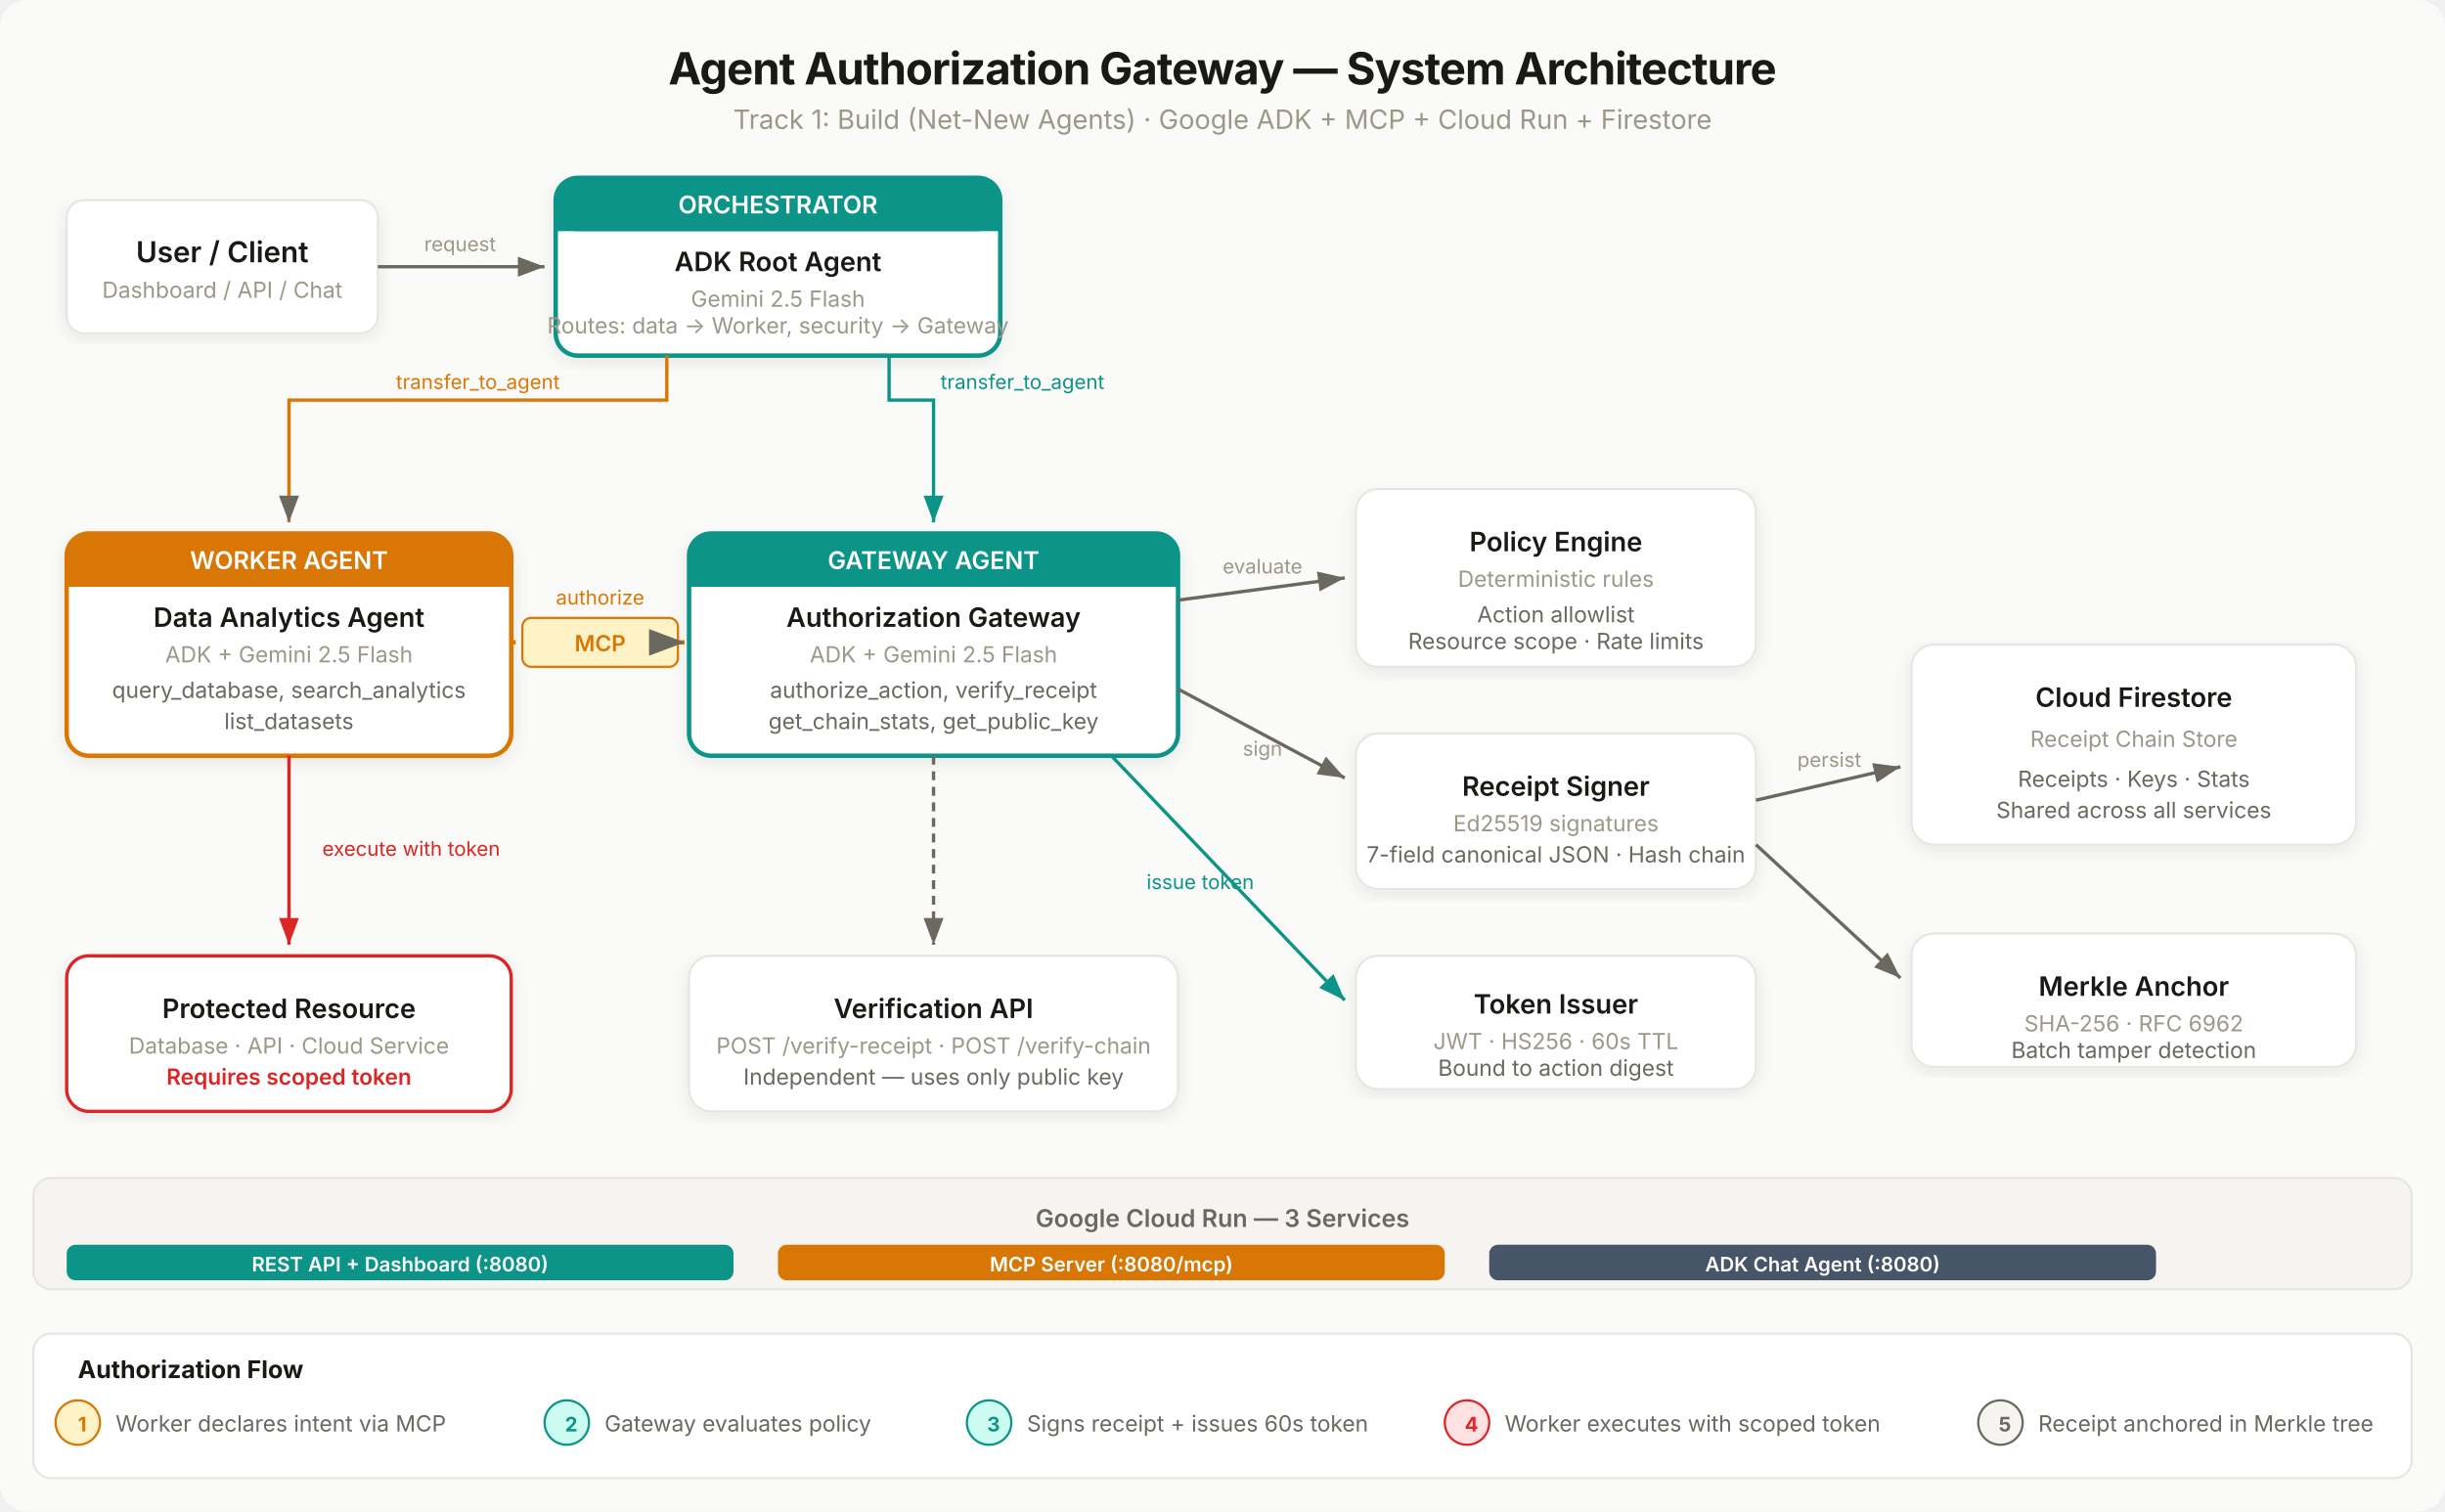
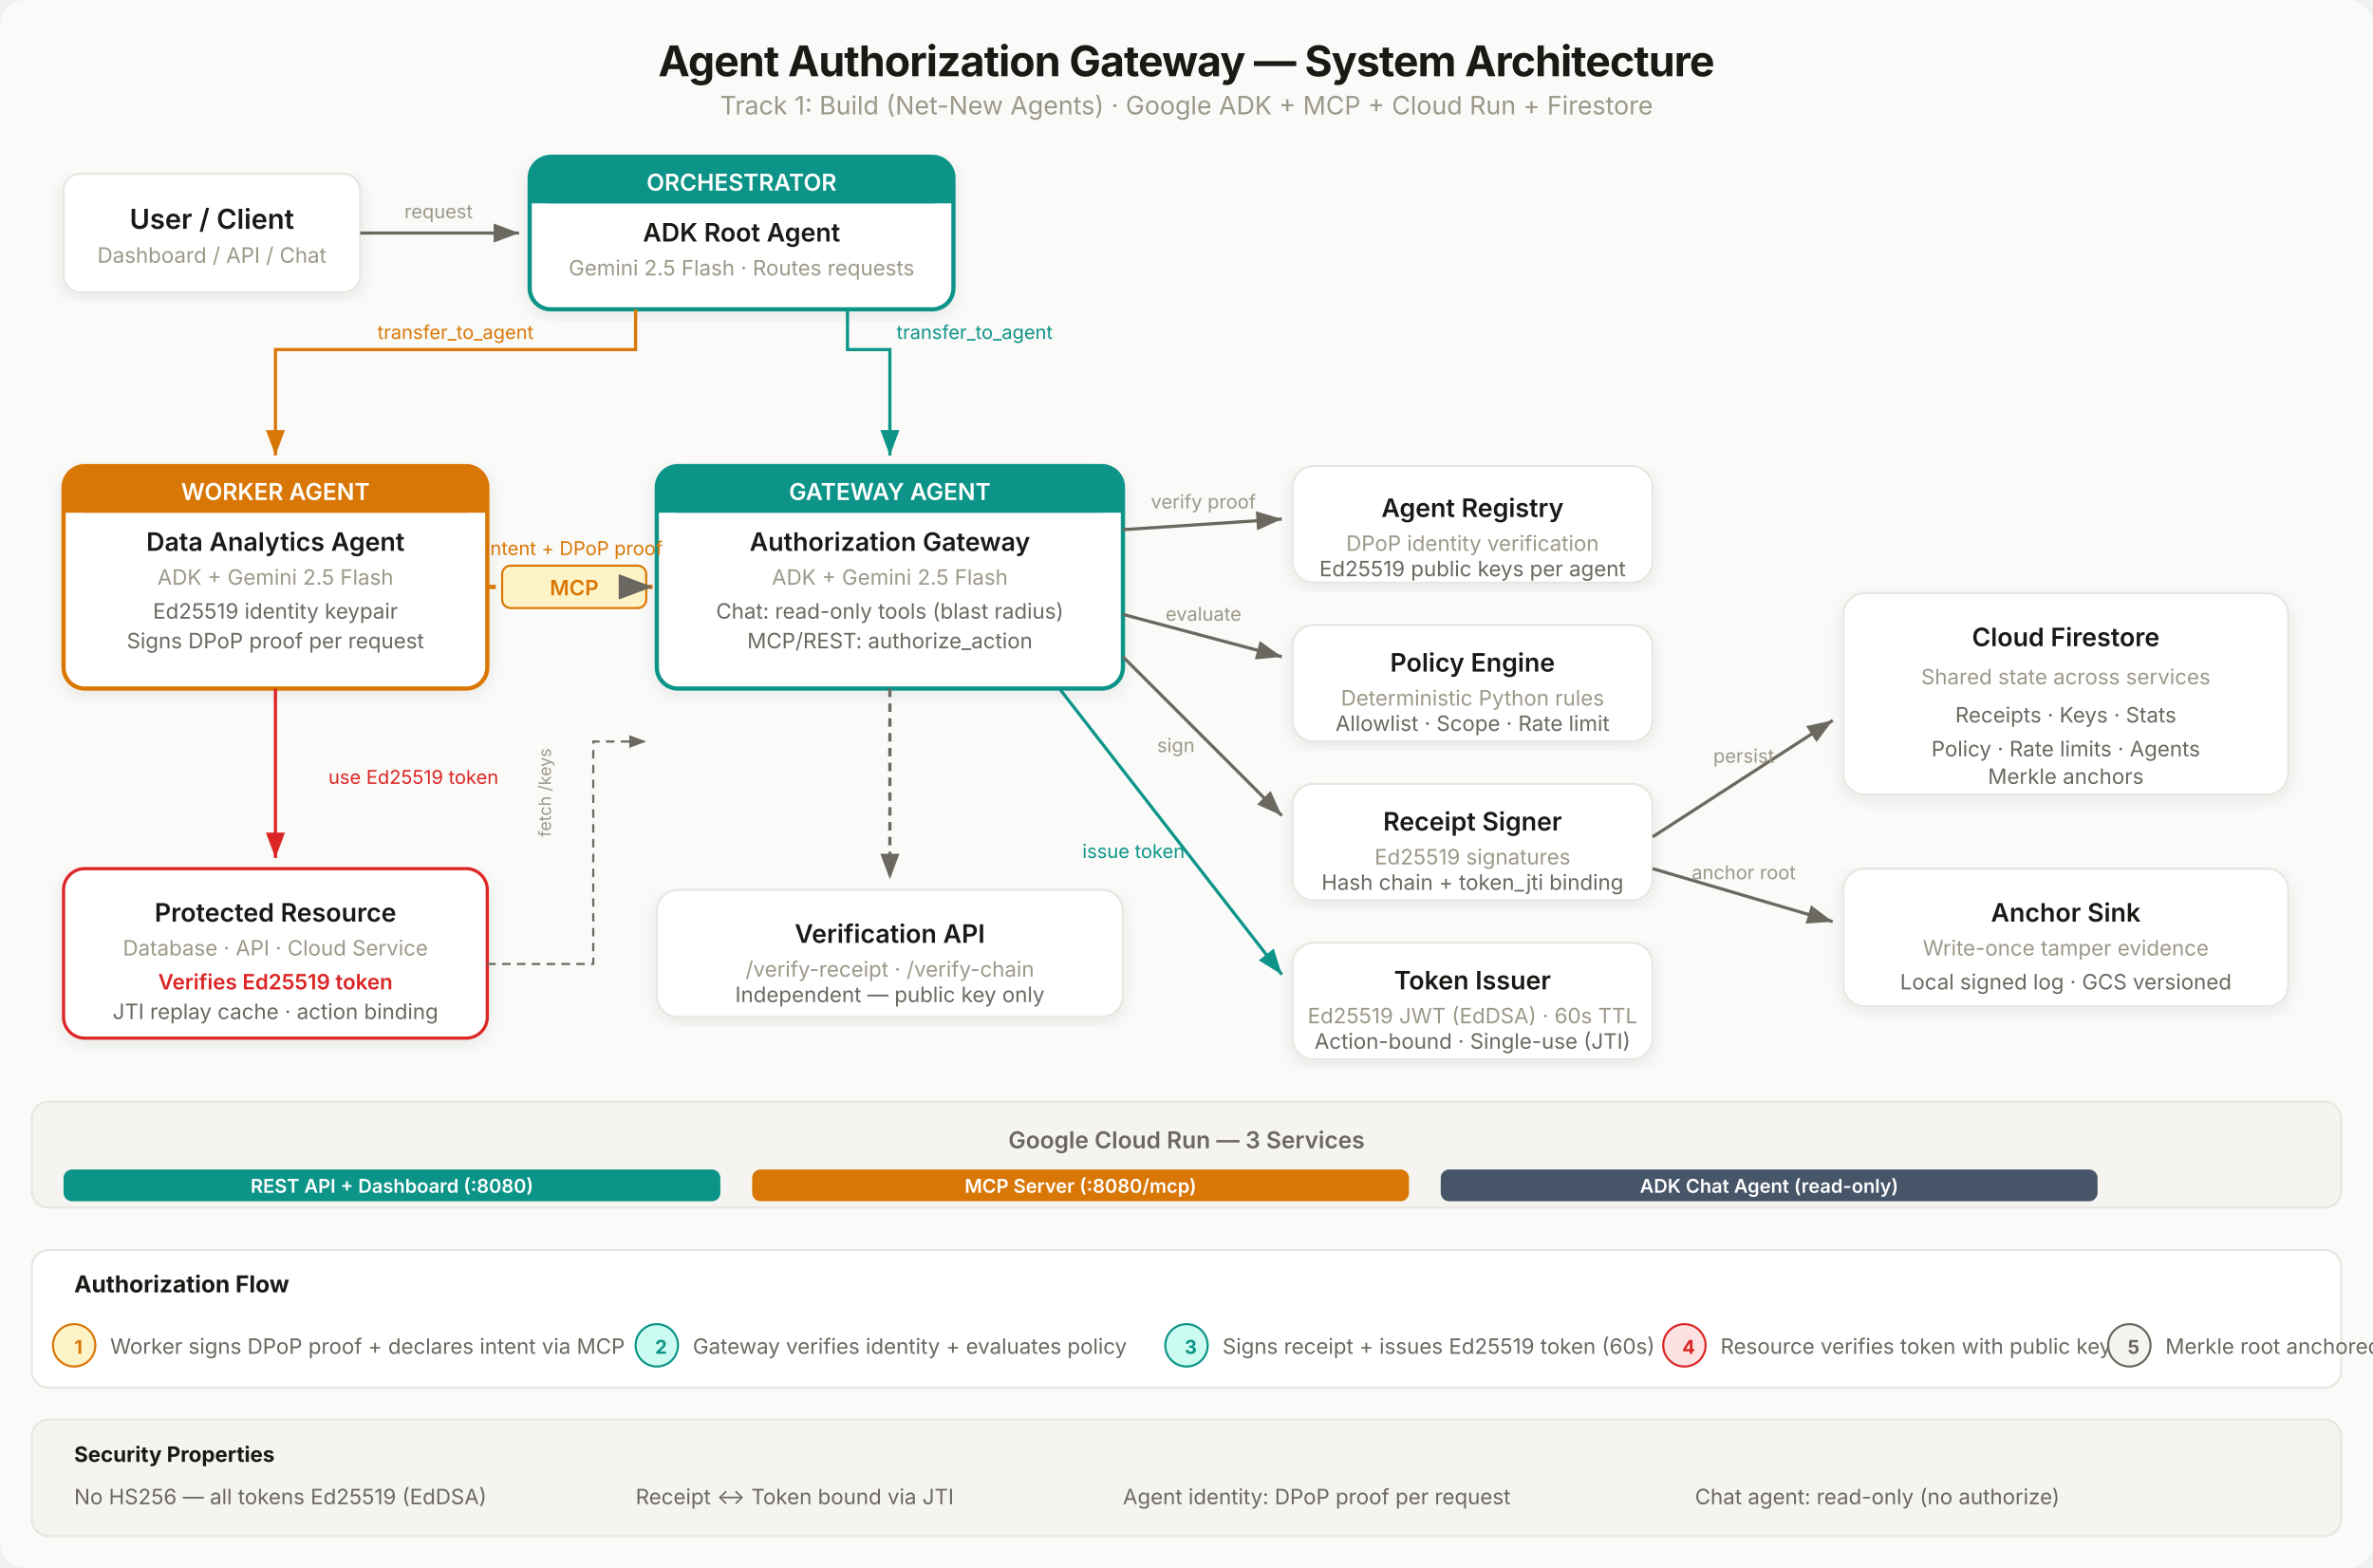
- <svg xmlns="http://www.w3.org/2000/svg" viewBox="0 0 1100 680" font-family="'DM Sans', system-ui, -apple-system, sans-serif">
+ <svg xmlns="http://www.w3.org/2000/svg" viewBox="0 0 1120 740" font-family="'DM Sans', system-ui, -apple-system, sans-serif">
  <defs>
    <filter id="shadow" x="-4%" y="-4%" width="108%" height="112%">
      <feDropShadow dx="0" dy="2" stdDeviation="4" flood-opacity="0.08" />
    </filter>
    <marker id="arrow" markerWidth="8" markerHeight="6" refX="8" refY="3" orient="auto">
      <path d="M0,0 L8,3 L0,6" fill="#6b6860" />
    </marker>
    <marker id="arrow-teal" markerWidth="8" markerHeight="6" refX="8" refY="3" orient="auto">
      <path d="M0,0 L8,3 L0,6" fill="#0d9488" />
    </marker>
    <marker id="arrow-red" markerWidth="8" markerHeight="6" refX="8" refY="3" orient="auto">
      <path d="M0,0 L8,3 L0,6" fill="#dc2626" />
    </marker>
+     <marker id="arrow-amber" markerWidth="8" markerHeight="6" refX="8" refY="3" orient="auto">
+       <path d="M0,0 L8,3 L0,6" fill="#d97706" />
+     </marker>
  </defs>
-   <rect width="1100" height="680" fill="#fafaf8" rx="12" />
-   <text x="550" y="38" text-anchor="middle" font-size="20" font-weight="700" fill="#1a1916" letter-spacing="-0.02em">Agent Authorization Gateway — System Architecture</text>
-   <text x="550" y="58" text-anchor="middle" font-size="12" fill="#9c9889">Track 1: Build (Net-New Agents) · Google ADK + MCP + Cloud Run + Firestore</text>
-   <rect x="30" y="90" width="140" height="60" rx="8" fill="#fff" stroke="#e8e6e1" filter="url(#shadow)" />
-   <text x="100" y="118" text-anchor="middle" font-size="13" font-weight="600" fill="#1a1916">User / Client</text>
-   <text x="100" y="134" text-anchor="middle" font-size="10" fill="#9c9889">Dashboard / API / Chat</text>
-   <rect x="250" y="80" width="200" height="80" rx="10" fill="#fff" stroke="#0d9488" stroke-width="2" filter="url(#shadow)" />
-   <rect x="250" y="80" width="200" height="24" rx="10" fill="#0d9488" />
-   <rect x="250" y="94" width="200" height="10" fill="#0d9488" />
-   <text x="350" y="96" text-anchor="middle" font-size="11" font-weight="600" fill="#fff">ORCHESTRATOR</text>
-   <text x="350" y="122" text-anchor="middle" font-size="12" font-weight="600" fill="#1a1916">ADK Root Agent</text>
-   <text x="350" y="138" text-anchor="middle" font-size="10" fill="#9c9889">Gemini 2.5 Flash</text>
-   <text x="350" y="150" text-anchor="middle" font-size="10" fill="#9c9889">Routes: data → Worker, security → Gateway</text>
-   <line x1="170" y1="120" x2="245" y2="120" stroke="#6b6860" stroke-width="1.5" marker-end="url(#arrow)" />
-   <text x="207" y="113" text-anchor="middle" font-size="9" fill="#9c9889">request</text>
-   <rect x="30" y="240" width="200" height="100" rx="10" fill="#fff" stroke="#d97706" stroke-width="2" filter="url(#shadow)" />
-   <rect x="30" y="240" width="200" height="24" rx="10" fill="#d97706" />
-   <rect x="30" y="254" width="200" height="10" fill="#d97706" />
-   <text x="130" y="256" text-anchor="middle" font-size="11" font-weight="600" fill="#fff">WORKER AGENT</text>
-   <text x="130" y="282" text-anchor="middle" font-size="12" font-weight="600" fill="#1a1916">Data Analytics Agent</text>
-   <text x="130" y="298" text-anchor="middle" font-size="10" fill="#9c9889">ADK + Gemini 2.5 Flash</text>
-   <text x="130" y="314" text-anchor="middle" font-size="10" fill="#6b6860">query_database, search_analytics</text>
-   <text x="130" y="328" text-anchor="middle" font-size="10" fill="#6b6860">list_datasets</text>
-   <rect x="310" y="240" width="220" height="100" rx="10" fill="#fff" stroke="#0d9488" stroke-width="2" filter="url(#shadow)" />
-   <rect x="310" y="240" width="220" height="24" rx="10" fill="#0d9488" />
-   <rect x="310" y="254" width="220" height="10" fill="#0d9488" />
-   <text x="420" y="256" text-anchor="middle" font-size="11" font-weight="600" fill="#fff">GATEWAY AGENT</text>
-   <text x="420" y="282" text-anchor="middle" font-size="12" font-weight="600" fill="#1a1916">Authorization Gateway</text>
-   <text x="420" y="298" text-anchor="middle" font-size="10" fill="#9c9889">ADK + Gemini 2.5 Flash</text>
-   <text x="420" y="314" text-anchor="middle" font-size="10" fill="#6b6860">authorize_action, verify_receipt</text>
-   <text x="420" y="328" text-anchor="middle" font-size="10" fill="#6b6860">get_chain_stats, get_public_key</text>
-   <path d="M300,160 L300,180 L130,180 L130,235" fill="none" stroke="#d97706" stroke-width="1.5" marker-end="url(#arrow)" />
-   <text x="215" y="175" text-anchor="middle" font-size="9" fill="#d97706">transfer_to_agent</text>
-   <path d="M400,160 L400,180 L420,180 L420,235" fill="none" stroke="#0d9488" stroke-width="1.5" marker-end="url(#arrow-teal)" />
-   <text x="460" y="175" text-anchor="middle" font-size="9" fill="#0d9488">transfer_to_agent</text>
-   <rect x="235" y="278" width="70" height="22" rx="4" fill="#fef3c7" stroke="#d97706" />
-   <text x="270" y="293" text-anchor="middle" font-size="10" font-weight="600" fill="#d97706">MCP</text>
-   <line x1="230" y1="289" x2="232" y2="289" stroke="#d97706" stroke-width="2" />
-   <line x1="305" y1="289" x2="308" y2="289" stroke="#d97706" stroke-width="2" stroke-dasharray="6,3" marker-end="url(#arrow)" />
-   <text x="270" y="272" text-anchor="middle" font-size="9" fill="#d97706">authorize</text>
-   <rect x="610" y="220" width="180" height="80" rx="10" fill="#fff" stroke="#e8e6e1" filter="url(#shadow)" />
-   <text x="700" y="248" text-anchor="middle" font-size="12" font-weight="600" fill="#1a1916">Policy Engine</text>
-   <text x="700" y="264" text-anchor="middle" font-size="10" fill="#9c9889">Deterministic rules</text>
-   <text x="700" y="280" text-anchor="middle" font-size="10" fill="#6b6860">Action allowlist</text>
-   <text x="700" y="292" text-anchor="middle" font-size="10" fill="#6b6860">Resource scope · Rate limits</text>
-   <line x1="530" y1="270" x2="605" y2="260" stroke="#6b6860" stroke-width="1.5" marker-end="url(#arrow)" />
-   <text x="568" y="258" text-anchor="middle" font-size="9" fill="#9c9889">evaluate</text>
-   <rect x="610" y="330" width="180" height="70" rx="10" fill="#fff" stroke="#e8e6e1" filter="url(#shadow)" />
-   <text x="700" y="358" text-anchor="middle" font-size="12" font-weight="600" fill="#1a1916">Receipt Signer</text>
-   <text x="700" y="374" text-anchor="middle" font-size="10" fill="#9c9889">Ed25519 signatures</text>
-   <text x="700" y="388" text-anchor="middle" font-size="10" fill="#6b6860">7-field canonical JSON · Hash chain</text>
-   <line x1="530" y1="310" x2="605" y2="350" stroke="#6b6860" stroke-width="1.5" marker-end="url(#arrow)" />
-   <text x="568" y="340" text-anchor="middle" font-size="9" fill="#9c9889">sign</text>
-   <rect x="610" y="430" width="180" height="60" rx="10" fill="#fff" stroke="#e8e6e1" filter="url(#shadow)" />
-   <text x="700" y="456" text-anchor="middle" font-size="12" font-weight="600" fill="#1a1916">Token Issuer</text>
-   <text x="700" y="472" text-anchor="middle" font-size="10" fill="#9c9889">JWT · HS256 · 60s TTL</text>
-   <text x="700" y="484" text-anchor="middle" font-size="10" fill="#6b6860">Bound to action digest</text>
-   <line x1="500" y1="340" x2="605" y2="450" stroke="#0d9488" stroke-width="1.5" marker-end="url(#arrow-teal)" />
-   <text x="540" y="400" text-anchor="middle" font-size="9" fill="#0d9488">issue token</text>
-   <rect x="860" y="290" width="200" height="90" rx="10" fill="#fff" stroke="#e8e6e1" filter="url(#shadow)" />
-   <text x="960" y="318" text-anchor="middle" font-size="12" font-weight="600" fill="#1a1916">Cloud Firestore</text>
-   <text x="960" y="336" text-anchor="middle" font-size="10" fill="#9c9889">Receipt Chain Store</text>
-   <text x="960" y="354" text-anchor="middle" font-size="10" fill="#6b6860">Receipts · Keys · Stats</text>
-   <text x="960" y="368" text-anchor="middle" font-size="10" fill="#6b6860">Shared across all services</text>
-   <line x1="790" y1="360" x2="855" y2="345" stroke="#6b6860" stroke-width="1.5" marker-end="url(#arrow)" />
-   <text x="823" y="345" text-anchor="middle" font-size="9" fill="#9c9889">persist</text>
-   <rect x="860" y="420" width="200" height="60" rx="10" fill="#fff" stroke="#e8e6e1" filter="url(#shadow)" />
-   <text x="960" y="448" text-anchor="middle" font-size="12" font-weight="600" fill="#1a1916">Merkle Anchor</text>
-   <text x="960" y="464" text-anchor="middle" font-size="10" fill="#9c9889">SHA-256 · RFC 6962</text>
-   <text x="960" y="476" text-anchor="middle" font-size="10" fill="#6b6860">Batch tamper detection</text>
-   <line x1="790" y1="380" x2="855" y2="440" stroke="#6b6860" stroke-width="1.5" marker-end="url(#arrow)" />
-   <rect x="310" y="430" width="220" height="70" rx="10" fill="#fff" stroke="#e8e6e1" filter="url(#shadow)" />
-   <text x="420" y="458" text-anchor="middle" font-size="12" font-weight="600" fill="#1a1916">Verification API</text>
-   <text x="420" y="474" text-anchor="middle" font-size="10" fill="#9c9889">POST /verify-receipt · POST /verify-chain</text>
-   <text x="420" y="488" text-anchor="middle" font-size="10" fill="#6b6860">Independent — uses only public key</text>
-   <line x1="420" y1="340" x2="420" y2="425" stroke="#6b6860" stroke-width="1.5" stroke-dasharray="4,3" marker-end="url(#arrow)" />
-   <rect x="30" y="430" width="200" height="70" rx="10" fill="#fff" stroke="#dc2626" stroke-width="1.5" filter="url(#shadow)" />
-   <text x="130" y="458" text-anchor="middle" font-size="12" font-weight="600" fill="#1a1916">Protected Resource</text>
-   <text x="130" y="474" text-anchor="middle" font-size="10" fill="#9c9889">Database · API · Cloud Service</text>
-   <text x="130" y="488" text-anchor="middle" font-size="10" fill="#dc2626" font-weight="600">Requires scoped token</text>
-   <line x1="130" y1="340" x2="130" y2="425" stroke="#dc2626" stroke-width="1.5" marker-end="url(#arrow-red)" />
-   <text x="145" y="385" font-size="9" fill="#dc2626">execute with token</text>
-   <rect x="15" y="530" width="1070" height="50" rx="8" fill="#f5f4f0" stroke="#e8e6e1" />
-   <text x="550" y="552" text-anchor="middle" font-size="11" font-weight="600" fill="#6b6860">Google Cloud Run — 3 Services</text>
-   <rect x="30" y="560" width="300" height="16" rx="4" fill="#0d9488" />
-   <text x="180" y="572" text-anchor="middle" font-size="9" font-weight="600" fill="#fff">REST API + Dashboard (:8080)</text>
-   <rect x="350" y="560" width="300" height="16" rx="4" fill="#d97706" />
-   <text x="500" y="572" text-anchor="middle" font-size="9" font-weight="600" fill="#fff">MCP Server (:8080/mcp)</text>
-   <rect x="670" y="560" width="300" height="16" rx="4" fill="#475569" />
-   <text x="820" y="572" text-anchor="middle" font-size="9" font-weight="600" fill="#fff">ADK Chat Agent (:8080)</text>
-   <rect x="15" y="600" width="1070" height="65" rx="8" fill="#fff" stroke="#e8e6e1" />
-   <text x="35" y="620" font-size="11" font-weight="700" fill="#1a1916">Authorization Flow</text>
-   <circle cx="35" cy="640" r="10" fill="#fef3c7" stroke="#d97706" />
-   <text x="37" y="644" text-anchor="middle" font-size="9" font-weight="700" fill="#d97706">1</text>
-   <text x="52" y="644" font-size="10" fill="#6b6860">Worker declares intent via MCP</text>
-   <circle cx="255" cy="640" r="10" fill="#ccfbf1" stroke="#0d9488" />
-   <text x="257" y="644" text-anchor="middle" font-size="9" font-weight="700" fill="#0d9488">2</text>
-   <text x="272" y="644" font-size="10" fill="#6b6860">Gateway evaluates policy</text>
-   <circle cx="445" cy="640" r="10" fill="#ccfbf1" stroke="#0d9488" />
-   <text x="447" y="644" text-anchor="middle" font-size="9" font-weight="700" fill="#0d9488">3</text>
-   <text x="462" y="644" font-size="10" fill="#6b6860">Signs receipt + issues 60s token</text>
-   <circle cx="660" cy="640" r="10" fill="#fee2e2" stroke="#dc2626" />
-   <text x="662" y="644" text-anchor="middle" font-size="9" font-weight="700" fill="#dc2626">4</text>
-   <text x="677" y="644" font-size="10" fill="#6b6860">Worker executes with scoped token</text>
-   <circle cx="900" cy="640" r="10" fill="#f5f4f0" stroke="#6b6860" />
-   <text x="902" y="644" text-anchor="middle" font-size="9" font-weight="700" fill="#6b6860">5</text>
-   <text x="917" y="644" font-size="10" fill="#6b6860">Receipt anchored in Merkle tree</text>
+   <rect width="1120" height="740" fill="#fafaf8" rx="12" />
+   <text x="560" y="36" text-anchor="middle" font-size="20" font-weight="700" fill="#1a1916" letter-spacing="-0.02em">Agent Authorization Gateway — System Architecture</text>
+   <text x="560" y="54" text-anchor="middle" font-size="12" fill="#9c9889">Track 1: Build (Net-New Agents) · Google ADK + MCP + Cloud Run + Firestore</text>
+   <rect x="30" y="82" width="140" height="56" rx="8" fill="#fff" stroke="#e8e6e1" filter="url(#shadow)" />
+   <text x="100" y="108" text-anchor="middle" font-size="13" font-weight="600" fill="#1a1916">User / Client</text>
+   <text x="100" y="124" text-anchor="middle" font-size="10" fill="#9c9889">Dashboard / API / Chat</text>
+   <rect x="250" y="74" width="200" height="72" rx="10" fill="#fff" stroke="#0d9488" stroke-width="2" filter="url(#shadow)" />
+   <rect x="250" y="74" width="200" height="22" rx="10" fill="#0d9488" />
+   <rect x="250" y="86" width="200" height="10" fill="#0d9488" />
+   <text x="350" y="90" text-anchor="middle" font-size="11" font-weight="600" fill="#fff">ORCHESTRATOR</text>
+   <text x="350" y="114" text-anchor="middle" font-size="12" font-weight="600" fill="#1a1916">ADK Root Agent</text>
+   <text x="350" y="130" text-anchor="middle" font-size="10" fill="#9c9889">Gemini 2.5 Flash · Routes requests</text>
+   <line x1="170" y1="110" x2="245" y2="110" stroke="#6b6860" stroke-width="1.5" marker-end="url(#arrow)" />
+   <text x="207" y="103" text-anchor="middle" font-size="9" fill="#9c9889">request</text>
+   <rect x="30" y="220" width="200" height="105" rx="10" fill="#fff" stroke="#d97706" stroke-width="2" filter="url(#shadow)" />
+   <rect x="30" y="220" width="200" height="22" rx="10" fill="#d97706" />
+   <rect x="30" y="232" width="200" height="10" fill="#d97706" />
+   <text x="130" y="236" text-anchor="middle" font-size="11" font-weight="600" fill="#fff">WORKER AGENT</text>
+   <text x="130" y="260" text-anchor="middle" font-size="12" font-weight="600" fill="#1a1916">Data Analytics Agent</text>
+   <text x="130" y="276" text-anchor="middle" font-size="10" fill="#9c9889">ADK + Gemini 2.5 Flash</text>
+   <text x="130" y="292" text-anchor="middle" font-size="10" fill="#6b6860">Ed25519 identity keypair</text>
+   <text x="130" y="306" text-anchor="middle" font-size="10" fill="#6b6860">Signs DPoP proof per request</text>
+   <rect x="310" y="220" width="220" height="105" rx="10" fill="#fff" stroke="#0d9488" stroke-width="2" filter="url(#shadow)" />
+   <rect x="310" y="220" width="220" height="22" rx="10" fill="#0d9488" />
+   <rect x="310" y="232" width="220" height="10" fill="#0d9488" />
+   <text x="420" y="236" text-anchor="middle" font-size="11" font-weight="600" fill="#fff">GATEWAY AGENT</text>
+   <text x="420" y="260" text-anchor="middle" font-size="12" font-weight="600" fill="#1a1916">Authorization Gateway</text>
+   <text x="420" y="276" text-anchor="middle" font-size="10" fill="#9c9889">ADK + Gemini 2.5 Flash</text>
+   <text x="420" y="292" text-anchor="middle" font-size="10" fill="#6b6860">Chat: read-only tools (blast radius)</text>
+   <text x="420" y="306" text-anchor="middle" font-size="10" fill="#6b6860">MCP/REST: authorize_action</text>
+   <path d="M300,146 L300,165 L130,165 L130,215" fill="none" stroke="#d97706" stroke-width="1.5" marker-end="url(#arrow-amber)" />
+   <text x="215" y="160" text-anchor="middle" font-size="9" fill="#d97706">transfer_to_agent</text>
+   <path d="M400,146 L400,165 L420,165 L420,215" fill="none" stroke="#0d9488" stroke-width="1.5" marker-end="url(#arrow-teal)" />
+   <text x="460" y="160" text-anchor="middle" font-size="9" fill="#0d9488">transfer_to_agent</text>
+   <rect x="237" y="267" width="68" height="20" rx="4" fill="#fef3c7" stroke="#d97706" />
+   <text x="271" y="281" text-anchor="middle" font-size="10" font-weight="600" fill="#d97706">MCP</text>
+   <line x1="230" y1="277" x2="234" y2="277" stroke="#d97706" stroke-width="2" />
+   <line x1="305" y1="277" x2="308" y2="277" stroke="#d97706" stroke-width="2" stroke-dasharray="6,3" marker-end="url(#arrow)" />
+   <text x="271" y="262" text-anchor="middle" font-size="9" fill="#d97706">intent + DPoP proof</text>
+   <rect x="610" y="220" width="170" height="55" rx="10" fill="#fff" stroke="#e8e6e1" filter="url(#shadow)" />
+   <text x="695" y="244" text-anchor="middle" font-size="12" font-weight="600" fill="#1a1916">Agent Registry</text>
+   <text x="695" y="260" text-anchor="middle" font-size="10" fill="#9c9889">DPoP identity verification</text>
+   <text x="695" y="272" text-anchor="middle" font-size="10" fill="#6b6860">Ed25519 public keys per agent</text>
+   <line x1="530" y1="250" x2="605" y2="245" stroke="#6b6860" stroke-width="1.5" marker-end="url(#arrow)" />
+   <text x="568" y="240" text-anchor="middle" font-size="9" fill="#9c9889">verify proof</text>
+   <rect x="610" y="295" width="170" height="55" rx="10" fill="#fff" stroke="#e8e6e1" filter="url(#shadow)" />
+   <text x="695" y="317" text-anchor="middle" font-size="12" font-weight="600" fill="#1a1916">Policy Engine</text>
+   <text x="695" y="333" text-anchor="middle" font-size="10" fill="#9c9889">Deterministic Python rules</text>
+   <text x="695" y="345" text-anchor="middle" font-size="10" fill="#6b6860">Allowlist · Scope · Rate limit</text>
+   <line x1="530" y1="290" x2="605" y2="310" stroke="#6b6860" stroke-width="1.5" marker-end="url(#arrow)" />
+   <text x="568" y="293" text-anchor="middle" font-size="9" fill="#9c9889">evaluate</text>
+   <rect x="610" y="370" width="170" height="55" rx="10" fill="#fff" stroke="#e8e6e1" filter="url(#shadow)" />
+   <text x="695" y="392" text-anchor="middle" font-size="12" font-weight="600" fill="#1a1916">Receipt Signer</text>
+   <text x="695" y="408" text-anchor="middle" font-size="10" fill="#9c9889">Ed25519 signatures</text>
+   <text x="695" y="420" text-anchor="middle" font-size="10" fill="#6b6860">Hash chain + token_jti binding</text>
+   <line x1="530" y1="310" x2="605" y2="385" stroke="#6b6860" stroke-width="1.5" marker-end="url(#arrow)" />
+   <text x="555" y="355" text-anchor="middle" font-size="9" fill="#9c9889">sign</text>
+   <rect x="610" y="445" width="170" height="55" rx="10" fill="#fff" stroke="#e8e6e1" filter="url(#shadow)" />
+   <text x="695" y="467" text-anchor="middle" font-size="12" font-weight="600" fill="#1a1916">Token Issuer</text>
+   <text x="695" y="483" text-anchor="middle" font-size="10" fill="#9c9889">Ed25519 JWT (EdDSA) · 60s TTL</text>
+   <text x="695" y="495" text-anchor="middle" font-size="10" fill="#6b6860">Action-bound · Single-use (JTI)</text>
+   <line x1="500" y1="325" x2="605" y2="460" stroke="#0d9488" stroke-width="1.5" marker-end="url(#arrow-teal)" />
+   <text x="535" y="405" text-anchor="middle" font-size="9" fill="#0d9488">issue token</text>
+   <rect x="870" y="280" width="210" height="95" rx="10" fill="#fff" stroke="#e8e6e1" filter="url(#shadow)" />
+   <text x="975" y="305" text-anchor="middle" font-size="12" font-weight="600" fill="#1a1916">Cloud Firestore</text>
+   <text x="975" y="323" text-anchor="middle" font-size="10" fill="#9c9889">Shared state across services</text>
+   <text x="975" y="341" text-anchor="middle" font-size="10" fill="#6b6860">Receipts · Keys · Stats</text>
+   <text x="975" y="357" text-anchor="middle" font-size="10" fill="#6b6860">Policy · Rate limits · Agents</text>
+   <text x="975" y="370" text-anchor="middle" font-size="10" fill="#6b6860">Merkle anchors</text>
+   <line x1="780" y1="395" x2="865" y2="340" stroke="#6b6860" stroke-width="1.5" marker-end="url(#arrow)" />
+   <text x="823" y="360" text-anchor="middle" font-size="9" fill="#9c9889">persist</text>
+   <rect x="870" y="410" width="210" height="65" rx="10" fill="#fff" stroke="#e8e6e1" filter="url(#shadow)" />
+   <text x="975" y="435" text-anchor="middle" font-size="12" font-weight="600" fill="#1a1916">Anchor Sink</text>
+   <text x="975" y="451" text-anchor="middle" font-size="10" fill="#9c9889">Write-once tamper evidence</text>
+   <text x="975" y="467" text-anchor="middle" font-size="10" fill="#6b6860">Local signed log · GCS versioned</text>
+   <line x1="780" y1="410" x2="865" y2="435" stroke="#6b6860" stroke-width="1.5" marker-end="url(#arrow)" />
+   <text x="823" y="415" text-anchor="middle" font-size="9" fill="#9c9889">anchor root</text>
+   <rect x="310" y="420" width="220" height="60" rx="10" fill="#fff" stroke="#e8e6e1" filter="url(#shadow)" />
+   <text x="420" y="445" text-anchor="middle" font-size="12" font-weight="600" fill="#1a1916">Verification API</text>
+   <text x="420" y="461" text-anchor="middle" font-size="10" fill="#9c9889">/verify-receipt · /verify-chain</text>
+   <text x="420" y="473" text-anchor="middle" font-size="10" fill="#6b6860">Independent — public key only</text>
+   <line x1="420" y1="325" x2="420" y2="415" stroke="#6b6860" stroke-width="1.5" stroke-dasharray="4,3" marker-end="url(#arrow)" />
+   <rect x="30" y="410" width="200" height="80" rx="10" fill="#fff" stroke="#dc2626" stroke-width="1.5" filter="url(#shadow)" />
+   <text x="130" y="435" text-anchor="middle" font-size="12" font-weight="600" fill="#1a1916">Protected Resource</text>
+   <text x="130" y="451" text-anchor="middle" font-size="10" fill="#9c9889">Database · API · Cloud Service</text>
+   <text x="130" y="467" text-anchor="middle" font-size="10" fill="#dc2626" font-weight="600">Verifies Ed25519 token</text>
+   <text x="130" y="481" text-anchor="middle" font-size="10" fill="#6b6860">JTI replay cache · action binding</text>
+   <line x1="130" y1="325" x2="130" y2="405" stroke="#dc2626" stroke-width="1.5" marker-end="url(#arrow-red)" />
+   <text x="155" y="370" font-size="9" fill="#dc2626">use Ed25519 token</text>
+   <path d="M230,455 L280,455 L280,350 L305,350" fill="none" stroke="#6b6860" stroke-width="1" stroke-dasharray="4,3" marker-end="url(#arrow)" />
+   <text x="260" y="395" font-size="8" fill="#9c9889" transform="rotate(-90 260 395)">fetch /keys</text>
+   <rect x="15" y="520" width="1090" height="50" rx="8" fill="#f5f4f0" stroke="#e8e6e1" />
+   <text x="560" y="542" text-anchor="middle" font-size="11" font-weight="600" fill="#6b6860">Google Cloud Run — 3 Services</text>
+   <rect x="30" y="552" width="310" height="15" rx="4" fill="#0d9488" />
+   <text x="185" y="563" text-anchor="middle" font-size="9" font-weight="600" fill="#fff">REST API + Dashboard (:8080)</text>
+   <rect x="355" y="552" width="310" height="15" rx="4" fill="#d97706" />
+   <text x="510" y="563" text-anchor="middle" font-size="9" font-weight="600" fill="#fff">MCP Server (:8080/mcp)</text>
+   <rect x="680" y="552" width="310" height="15" rx="4" fill="#475569" />
+   <text x="835" y="563" text-anchor="middle" font-size="9" font-weight="600" fill="#fff">ADK Chat Agent (read-only)</text>
+   <rect x="15" y="590" width="1090" height="65" rx="8" fill="#fff" stroke="#e8e6e1" />
+   <text x="35" y="610" font-size="11" font-weight="700" fill="#1a1916">Authorization Flow</text>
+   <circle cx="35" cy="635" r="10" fill="#fef3c7" stroke="#d97706" />
+   <text x="37" y="639" text-anchor="middle" font-size="9" font-weight="700" fill="#d97706">1</text>
+   <text x="52" y="639" font-size="10" fill="#6b6860">Worker signs DPoP proof + declares intent via MCP</text>
+   <circle cx="310" cy="635" r="10" fill="#ccfbf1" stroke="#0d9488" />
+   <text x="312" y="639" text-anchor="middle" font-size="9" font-weight="700" fill="#0d9488">2</text>
+   <text x="327" y="639" font-size="10" fill="#6b6860">Gateway verifies identity + evaluates policy</text>
+   <circle cx="560" cy="635" r="10" fill="#ccfbf1" stroke="#0d9488" />
+   <text x="562" y="639" text-anchor="middle" font-size="9" font-weight="700" fill="#0d9488">3</text>
+   <text x="577" y="639" font-size="10" fill="#6b6860">Signs receipt + issues Ed25519 token (60s)</text>
+   <circle cx="795" cy="635" r="10" fill="#fee2e2" stroke="#dc2626" />
+   <text x="797" y="639" text-anchor="middle" font-size="9" font-weight="700" fill="#dc2626">4</text>
+   <text x="812" y="639" font-size="10" fill="#6b6860">Resource verifies token with public key</text>
+   <circle cx="1005" cy="635" r="10" fill="#f5f4f0" stroke="#6b6860" />
+   <text x="1007" y="639" text-anchor="middle" font-size="9" font-weight="700" fill="#6b6860">5</text>
+   <text x="1022" y="639" font-size="10" fill="#6b6860">Merkle root anchored</text>
+   <rect x="15" y="670" width="1090" height="55" rx="8" fill="#f5f4f0" stroke="#e8e6e1" />
+   <text x="35" y="690" font-size="10" font-weight="700" fill="#1a1916">Security Properties</text>
+   <text x="35" y="710" font-size="10" fill="#6b6860">No HS256 — all tokens Ed25519 (EdDSA)</text>
+   <text x="300" y="710" font-size="10" fill="#6b6860">Receipt ↔ Token bound via JTI</text>
+   <text x="530" y="710" font-size="10" fill="#6b6860">Agent identity: DPoP proof per request</text>
+   <text x="800" y="710" font-size="10" fill="#6b6860">Chat agent: read-only (no authorize)</text>
</svg>
